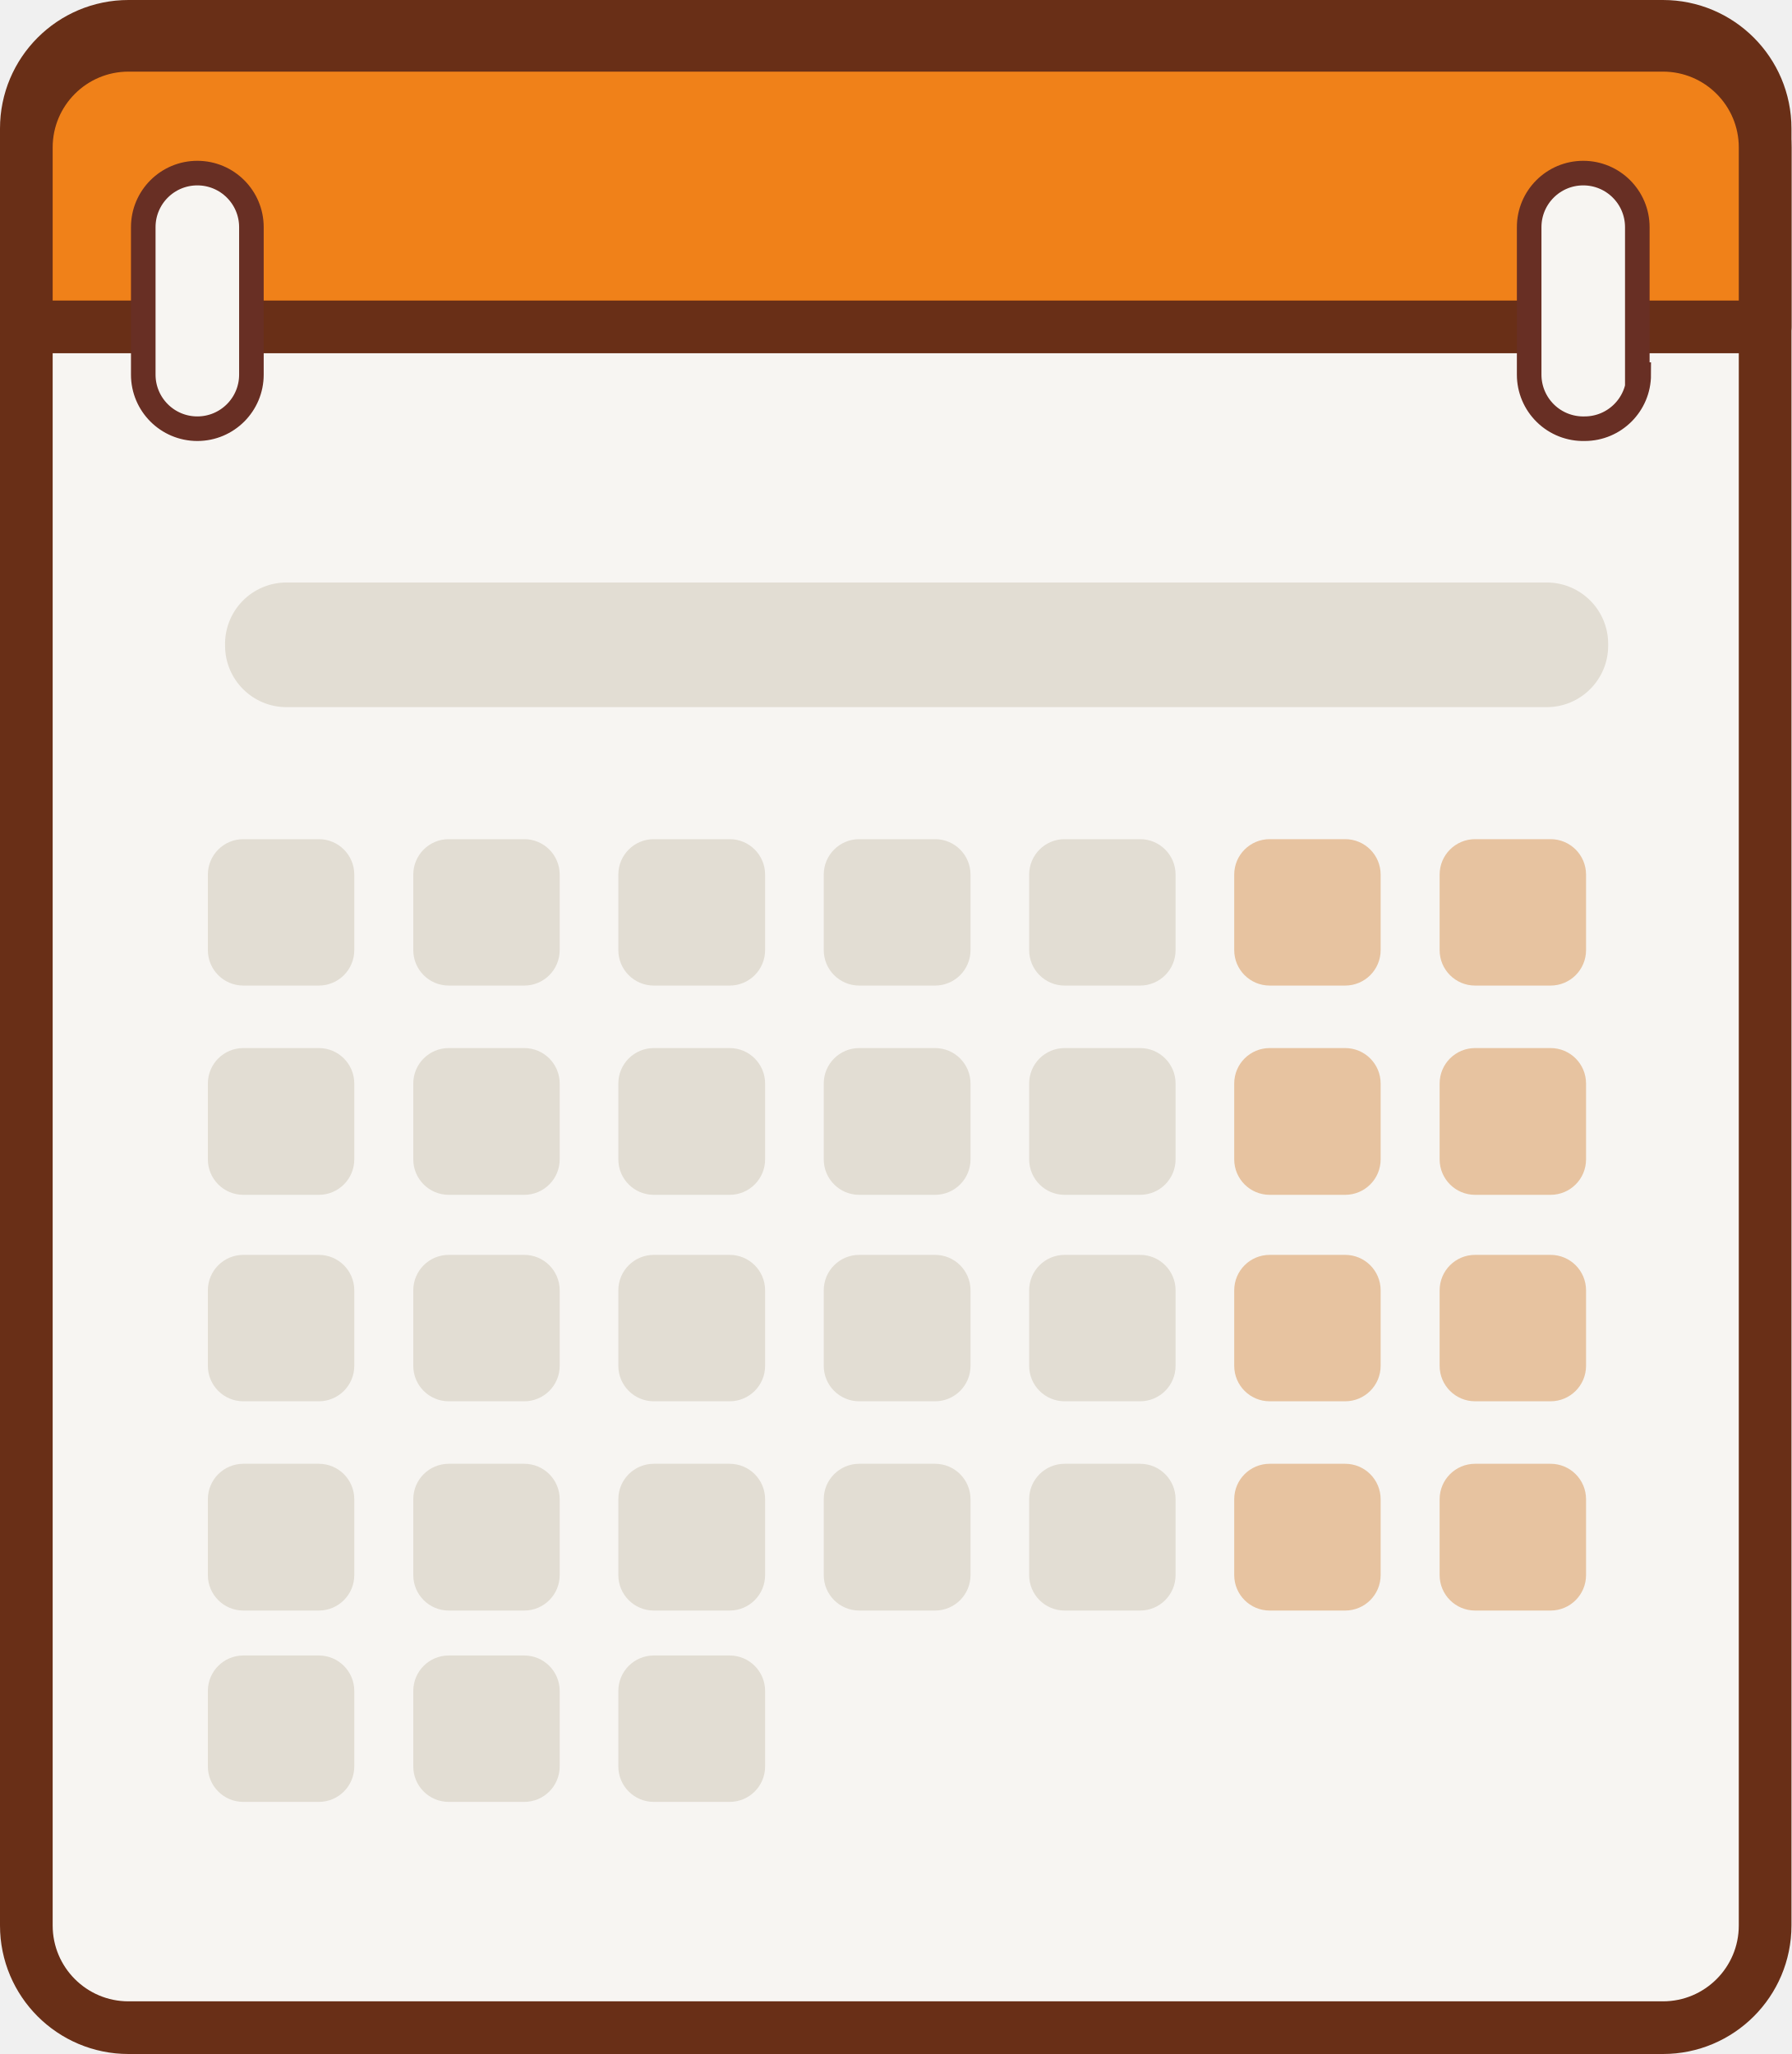
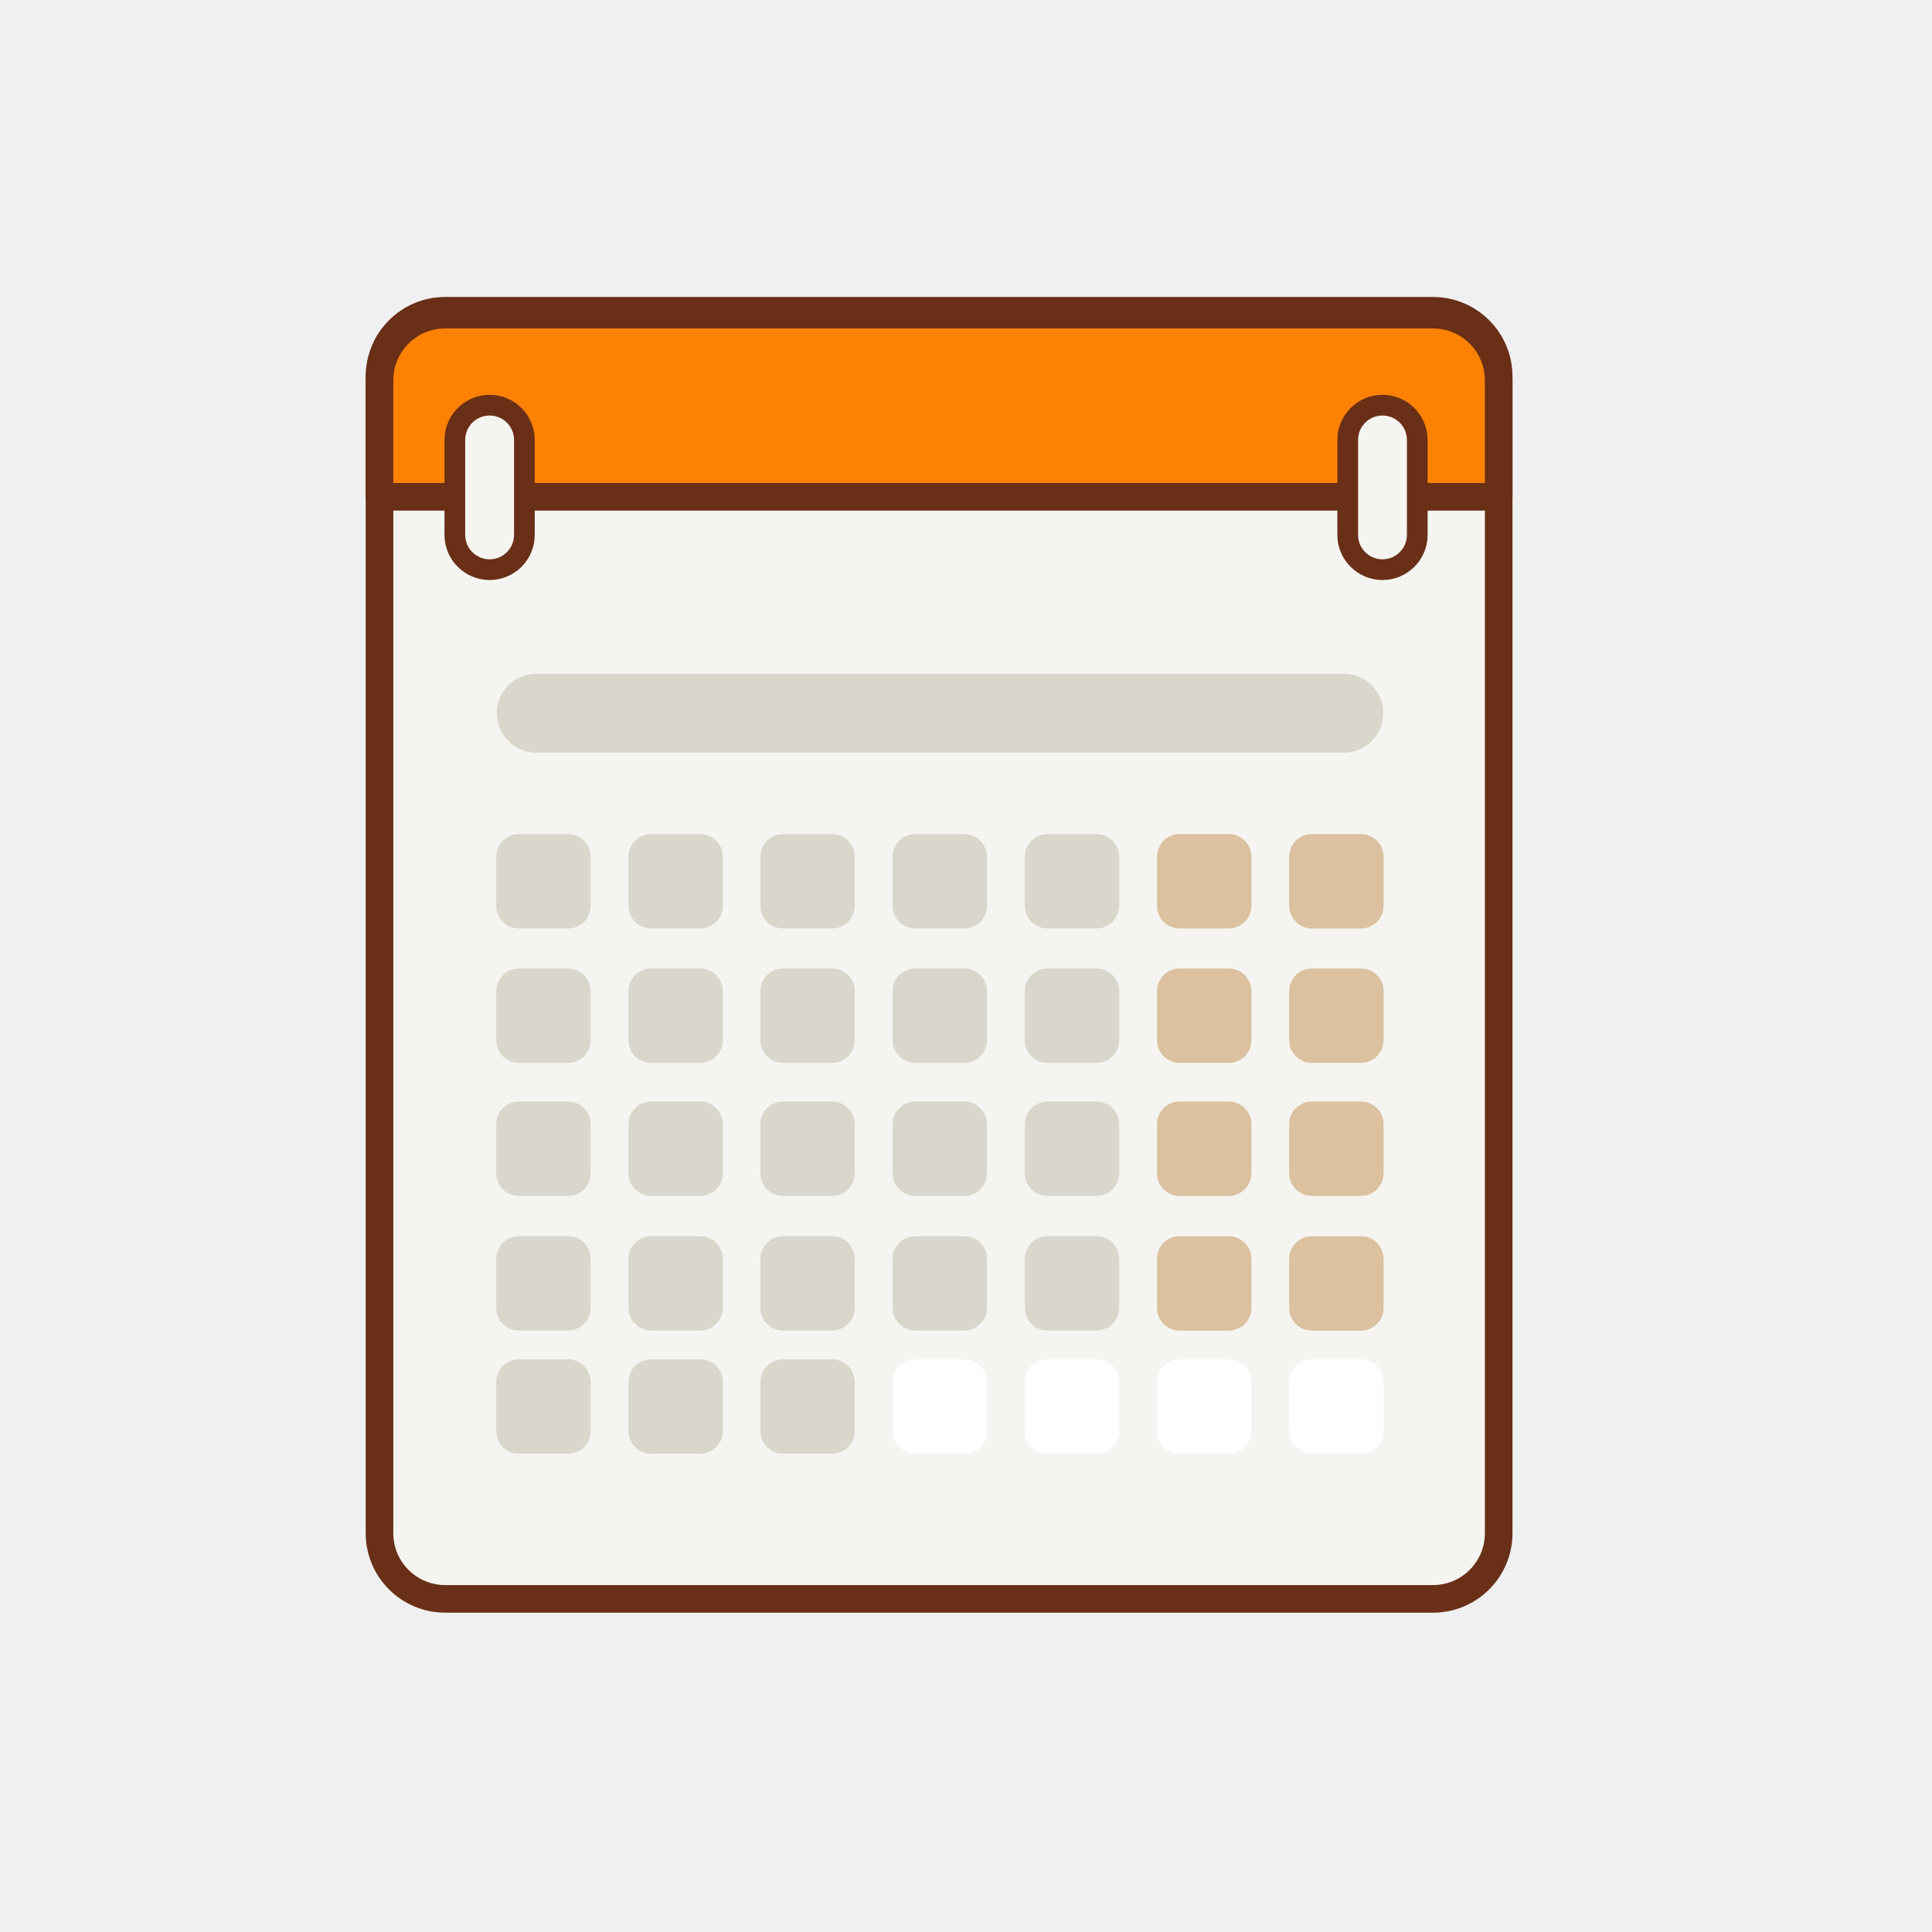
- <svg xmlns="http://www.w3.org/2000/svg" width="51.02" height="58.5" viewBox="0 0 51.02 58.5">
-   <rect x=".75" y=".75" width="49.52" height="57" rx="2.91" ry="2.91" fill="#f7f5f2" stroke="#692f17" stroke-miterlimit="10" stroke-width="1.5" />
-   <path d="M47.36 1.29H3.66A2.91 2.91 0 0 0 .75 4.2v5.11h49.52V4.2a2.91 2.91 0 0 0-2.91-2.91z" fill="#f08119" stroke="#692f17" stroke-linejoin="round" stroke-width="1.5" />
-   <path d="M7.16 10.67a1.54 1.54 0 0 1-1.54 1.54 1.54 1.54 0 0 1-1.54-1.54v-4.2a1.54 1.54 0 0 1 1.54-1.54 1.54 1.54 0 0 1 1.54 1.54v4.2zM46.67 10.67a1.54 1.54 0 0 1-1.54 1.54 1.54 1.54 0 0 1-1.58-1.54v-4.2a1.54 1.54 0 0 1 1.54-1.54 1.54 1.54 0 0 1 1.54 1.54v4.2z" fill="#f7f5f2" stroke="#682f24" stroke-miterlimit="10" stroke-width=".7" />
-   <rect x="5.92" y="23.9" width="4.17" height="4.17" rx="1.01" ry="1.01" fill="#e2ddd3" />
-   <rect x="11.77" y="23.9" width="4.17" height="4.17" rx="1.01" ry="1.01" fill="#e2ddd3" />
-   <rect x="17.61" y="23.9" width="4.18" height="4.17" rx="1.01" ry="1.01" fill="#e2ddd3" />
-   <rect x="23.46" y="23.9" width="4.18" height="4.17" rx="1.01" ry="1.01" fill="#e2ddd3" />
-   <rect x="29.31" y="23.9" width="4.17" height="4.17" rx="1.01" ry="1.01" fill="#e2ddd3" />
-   <rect x="35.15" y="23.9" width="4.17" height="4.17" rx="1.01" ry="1.01" fill="#e7c3a0" />
-   <rect x="41" y="23.9" width="4.17" height="4.17" rx="1.01" ry="1.01" fill="#e7c3a0" />
-   <rect x="5.92" y="29.85" width="4.17" height="4.18" rx="1.01" ry="1.01" fill="#e2ddd3" />
-   <rect x="11.77" y="29.85" width="4.17" height="4.18" rx="1.01" ry="1.01" fill="#e2ddd3" />
-   <rect x="17.61" y="29.85" width="4.18" height="4.18" rx="1.01" ry="1.01" fill="#e2ddd3" />
-   <rect x="23.46" y="29.85" width="4.18" height="4.18" rx="1.01" ry="1.01" fill="#e2ddd3" />
-   <rect x="29.31" y="29.85" width="4.17" height="4.18" rx="1.01" ry="1.01" fill="#e2ddd3" />
-   <rect x="35.15" y="29.85" width="4.17" height="4.18" rx="1.01" ry="1.01" fill="#e7c3a0" />
-   <rect x="41" y="29.85" width="4.17" height="4.18" rx="1.01" ry="1.01" fill="#e7c3a0" />
-   <rect x="5.92" y="35.74" width="4.17" height="4.17" rx="1.01" ry="1.01" fill="#e2ddd3" />
-   <rect x="11.77" y="35.74" width="4.17" height="4.17" rx="1.01" ry="1.01" fill="#e2ddd3" />
-   <rect x="17.61" y="35.74" width="4.18" height="4.17" rx="1.01" ry="1.01" fill="#e2ddd3" />
-   <rect x="23.46" y="35.74" width="4.18" height="4.17" rx="1.01" ry="1.01" fill="#e2ddd3" />
-   <rect x="29.31" y="35.74" width="4.17" height="4.17" rx="1.01" ry="1.01" fill="#e2ddd3" />
-   <rect x="35.15" y="35.74" width="4.17" height="4.17" rx="1.01" ry="1.01" fill="#e7c3a0" />
-   <rect x="41" y="35.74" width="4.17" height="4.17" rx="1.01" ry="1.01" fill="#e7c3a0" />
-   <rect x="5.92" y="41.69" width="4.17" height="4.18" rx="1.01" ry="1.01" fill="#e2ddd3" />
-   <rect x="11.77" y="41.69" width="4.17" height="4.18" rx="1.01" ry="1.01" fill="#e2ddd3" />
-   <rect x="17.61" y="41.69" width="4.18" height="4.18" rx="1.01" ry="1.01" fill="#e2ddd3" />
-   <rect x="23.46" y="41.69" width="4.18" height="4.18" rx="1.01" ry="1.01" fill="#e2ddd3" />
-   <rect x="29.31" y="41.69" width="4.17" height="4.18" rx="1.01" ry="1.01" fill="#e2ddd3" />
-   <rect x="35.15" y="41.69" width="4.17" height="4.18" rx="1.01" ry="1.01" fill="#e7c3a0" />
-   <rect x="41" y="41.69" width="4.17" height="4.18" rx="1.01" ry="1.01" fill="#e7c3a0" />
-   <rect x="5.92" y="47.15" width="4.17" height="4.17" rx="1.01" ry="1.01" fill="#e2ddd3" />
-   <rect x="11.77" y="47.15" width="4.17" height="4.17" rx="1.01" ry="1.01" fill="#e2ddd3" />
-   <rect x="17.61" y="47.15" width="4.18" height="4.17" rx="1.01" ry="1.01" fill="#e2ddd3" />
-   <path d="M45.8 18.39a1.75 1.75 0 0 1-1.75 1.75H8.16a1.75 1.75 0 0 1-1.75-1.75 1.75 1.75 0 0 1 1.75-1.8h35.89a1.75 1.75 0 0 1 1.75 1.75z" fill="#e2ddd3" />
+ <svg xmlns="http://www.w3.org/2000/svg" width="70" height="70" viewBox="0 0 70 70">
+   <g data-name="Слой 1">
+     <path fill="none" d="M0 0h70v70H0z" />
+     <rect x="13.75" y="11.26" width="40.55" height="46.67" rx="2.38" ry="2.38" fill="#f5f4f0" stroke="#692f17" stroke-miterlimit="10" />
+     <path d="M51.91 11.4H16.13a2.38 2.38 0 0 0-2.38 2.38V18H54.3v-4.22a2.38 2.38 0 0 0-2.39-2.38z" fill="#fd8204" stroke="#692f17" stroke-linejoin="round" />
+     <path d="M19 19.38a1.26 1.26 0 0 1-1.26 1.26 1.26 1.26 0 0 1-1.26-1.26v-3.44a1.26 1.26 0 0 1 1.26-1.26A1.26 1.26 0 0 1 19 15.94zM51.35 19.38a1.26 1.26 0 0 1-1.26 1.26 1.26 1.26 0 0 1-1.26-1.26v-3.44a1.26 1.26 0 0 1 1.26-1.26 1.26 1.26 0 0 1 1.26 1.26z" fill="#f5f4f0" stroke="#692f17" stroke-miterlimit="10" stroke-width=".75" />
+     <rect x="17.98" y="30.22" width="3.42" height="3.42" rx=".82" ry=".82" fill="#d9d6cc" />
+     <rect x="22.77" y="30.22" width="3.42" height="3.42" rx=".82" ry=".82" fill="#d9d6cc" />
+     <rect x="27.55" y="30.22" width="3.42" height="3.42" rx=".82" ry=".82" fill="#d9d6cc" />
+     <rect x="32.34" y="30.22" width="3.42" height="3.42" rx=".82" ry=".82" fill="#d9d6cc" />
+     <rect x="37.13" y="30.22" width="3.42" height="3.42" rx=".82" ry=".82" fill="#d9d6cc" />
+     <rect x="41.92" y="30.22" width="3.42" height="3.42" rx=".82" ry=".82" fill="#dbc19f" />
+     <rect x="46.71" y="30.22" width="3.42" height="3.42" rx=".82" ry=".82" fill="#dbc19f" />
+     <rect x="17.98" y="35.09" width="3.42" height="3.42" rx=".82" ry=".82" fill="#d9d6cc" />
+     <rect x="22.77" y="35.09" width="3.42" height="3.42" rx=".82" ry=".82" fill="#d9d6cc" />
+     <rect x="27.55" y="35.09" width="3.42" height="3.42" rx=".82" ry=".82" fill="#d9d6cc" />
+     <rect x="32.34" y="35.09" width="3.42" height="3.42" rx=".82" ry=".82" fill="#d9d6cc" />
+     <rect x="37.13" y="35.09" width="3.42" height="3.42" rx=".82" ry=".82" fill="#d9d6cc" />
+     <rect x="41.92" y="35.09" width="3.42" height="3.42" rx=".82" ry=".82" fill="#dbc19f" />
+     <rect x="46.71" y="35.09" width="3.42" height="3.42" rx=".82" ry=".82" fill="#dbc19f" />
+     <rect x="17.98" y="39.91" width="3.42" height="3.42" rx=".82" ry=".82" fill="#d9d6cc" />
+     <rect x="22.77" y="39.91" width="3.42" height="3.42" rx=".82" ry=".82" fill="#d9d6cc" />
+     <rect x="27.55" y="39.91" width="3.42" height="3.42" rx=".82" ry=".82" fill="#d9d6cc" />
+     <rect x="32.34" y="39.91" width="3.42" height="3.42" rx=".82" ry=".82" fill="#d9d6cc" />
+     <rect x="37.13" y="39.91" width="3.42" height="3.42" rx=".82" ry=".82" fill="#d9d6cc" />
+     <rect x="41.92" y="39.91" width="3.42" height="3.42" rx=".82" ry=".82" fill="#dbc19f" />
+     <rect x="46.71" y="39.91" width="3.42" height="3.42" rx=".82" ry=".82" fill="#dbc19f" />
+     <rect x="17.98" y="44.79" width="3.42" height="3.42" rx=".82" ry=".82" fill="#d9d6cc" />
+     <rect x="22.77" y="44.79" width="3.42" height="3.42" rx=".82" ry=".82" fill="#d9d6cc" />
+     <rect x="27.55" y="44.79" width="3.42" height="3.42" rx=".82" ry=".82" fill="#d9d6cc" />
+     <rect x="32.34" y="44.79" width="3.42" height="3.42" rx=".82" ry=".82" fill="#d9d6cc" />
+     <rect x="37.13" y="44.79" width="3.42" height="3.42" rx=".82" ry=".82" fill="#d9d6cc" />
+     <rect x="41.92" y="44.79" width="3.42" height="3.42" rx=".82" ry=".82" fill="#dbc19f" />
+     <rect x="46.71" y="44.79" width="3.42" height="3.42" rx=".82" ry=".82" fill="#dbc19f" />
+     <rect x="17.98" y="49.25" width="3.42" height="3.42" rx=".82" ry=".82" fill="#d9d6cc" />
+     <rect x="22.77" y="49.25" width="3.42" height="3.42" rx=".82" ry=".82" fill="#d9d6cc" />
+     <rect x="27.55" y="49.25" width="3.42" height="3.42" rx=".82" ry=".82" fill="#d9d6cc" />
+     <rect x="32.34" y="49.25" width="3.42" height="3.42" rx=".82" ry=".82" fill="#fff" />
+     <rect x="37.13" y="49.25" width="3.42" height="3.42" rx=".82" ry=".82" fill="#fff" />
+     <rect x="41.92" y="49.25" width="3.42" height="3.42" rx=".82" ry=".82" fill="#fff" />
+     <rect x="46.71" y="49.25" width="3.42" height="3.42" rx=".82" ry=".82" fill="#fff" />
+     <path d="M50.12 25.84a1.43 1.43 0 0 1-1.43 1.43H19.41A1.43 1.43 0 0 1 18 25.84a1.43 1.43 0 0 1 1.43-1.43h29.26a1.43 1.43 0 0 1 1.43 1.43z" fill="#d9d6cc" />
+   </g>
</svg>
